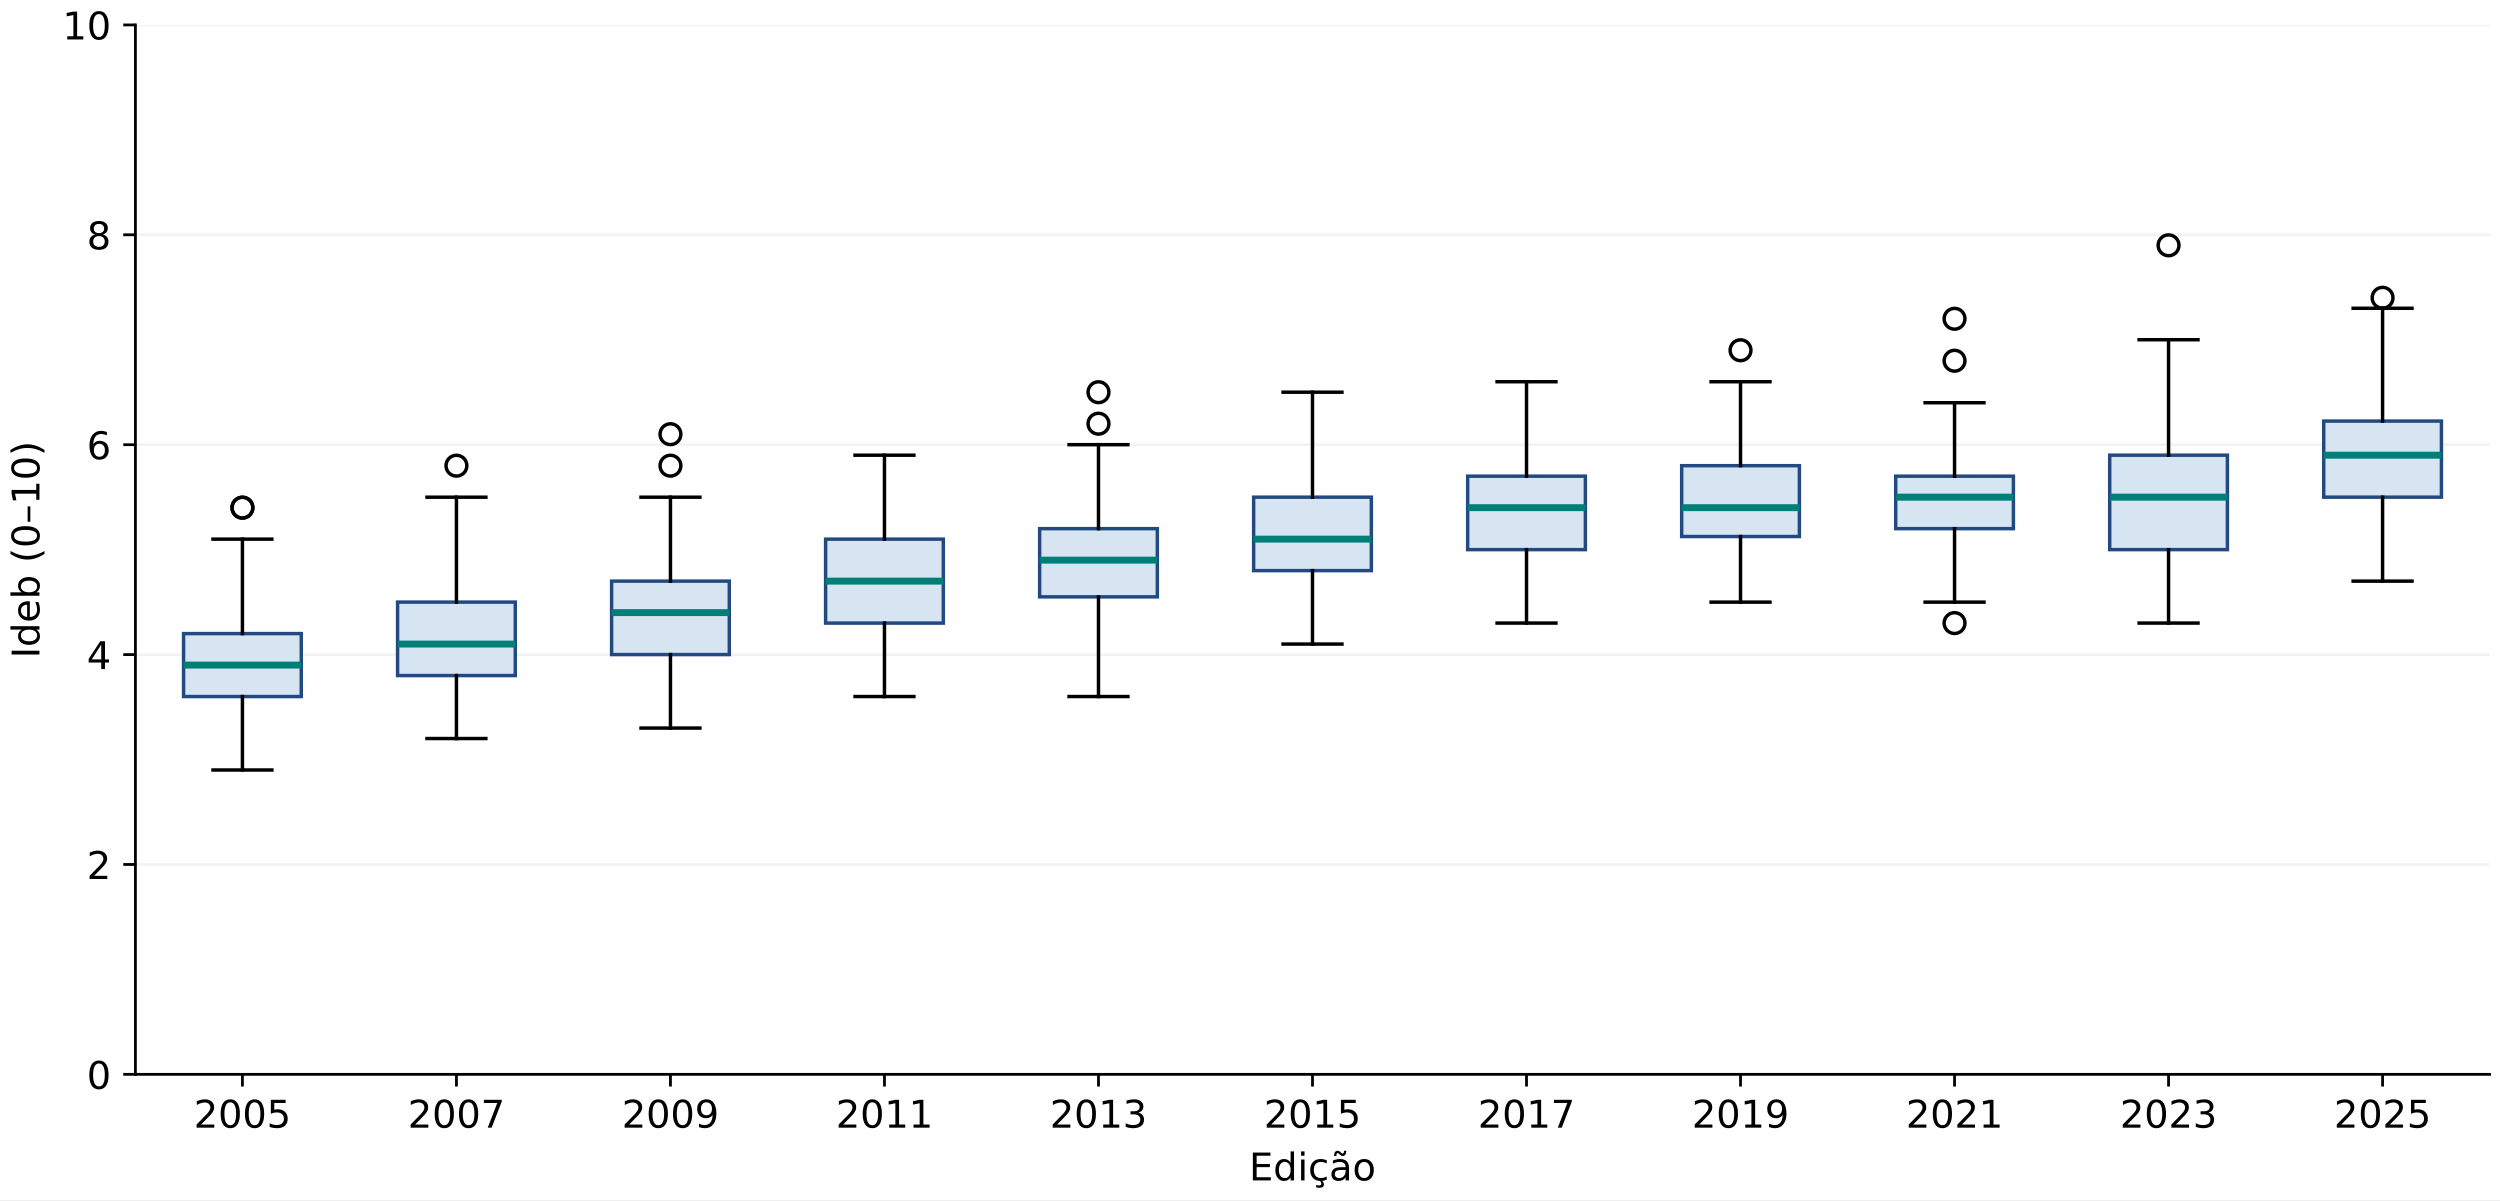
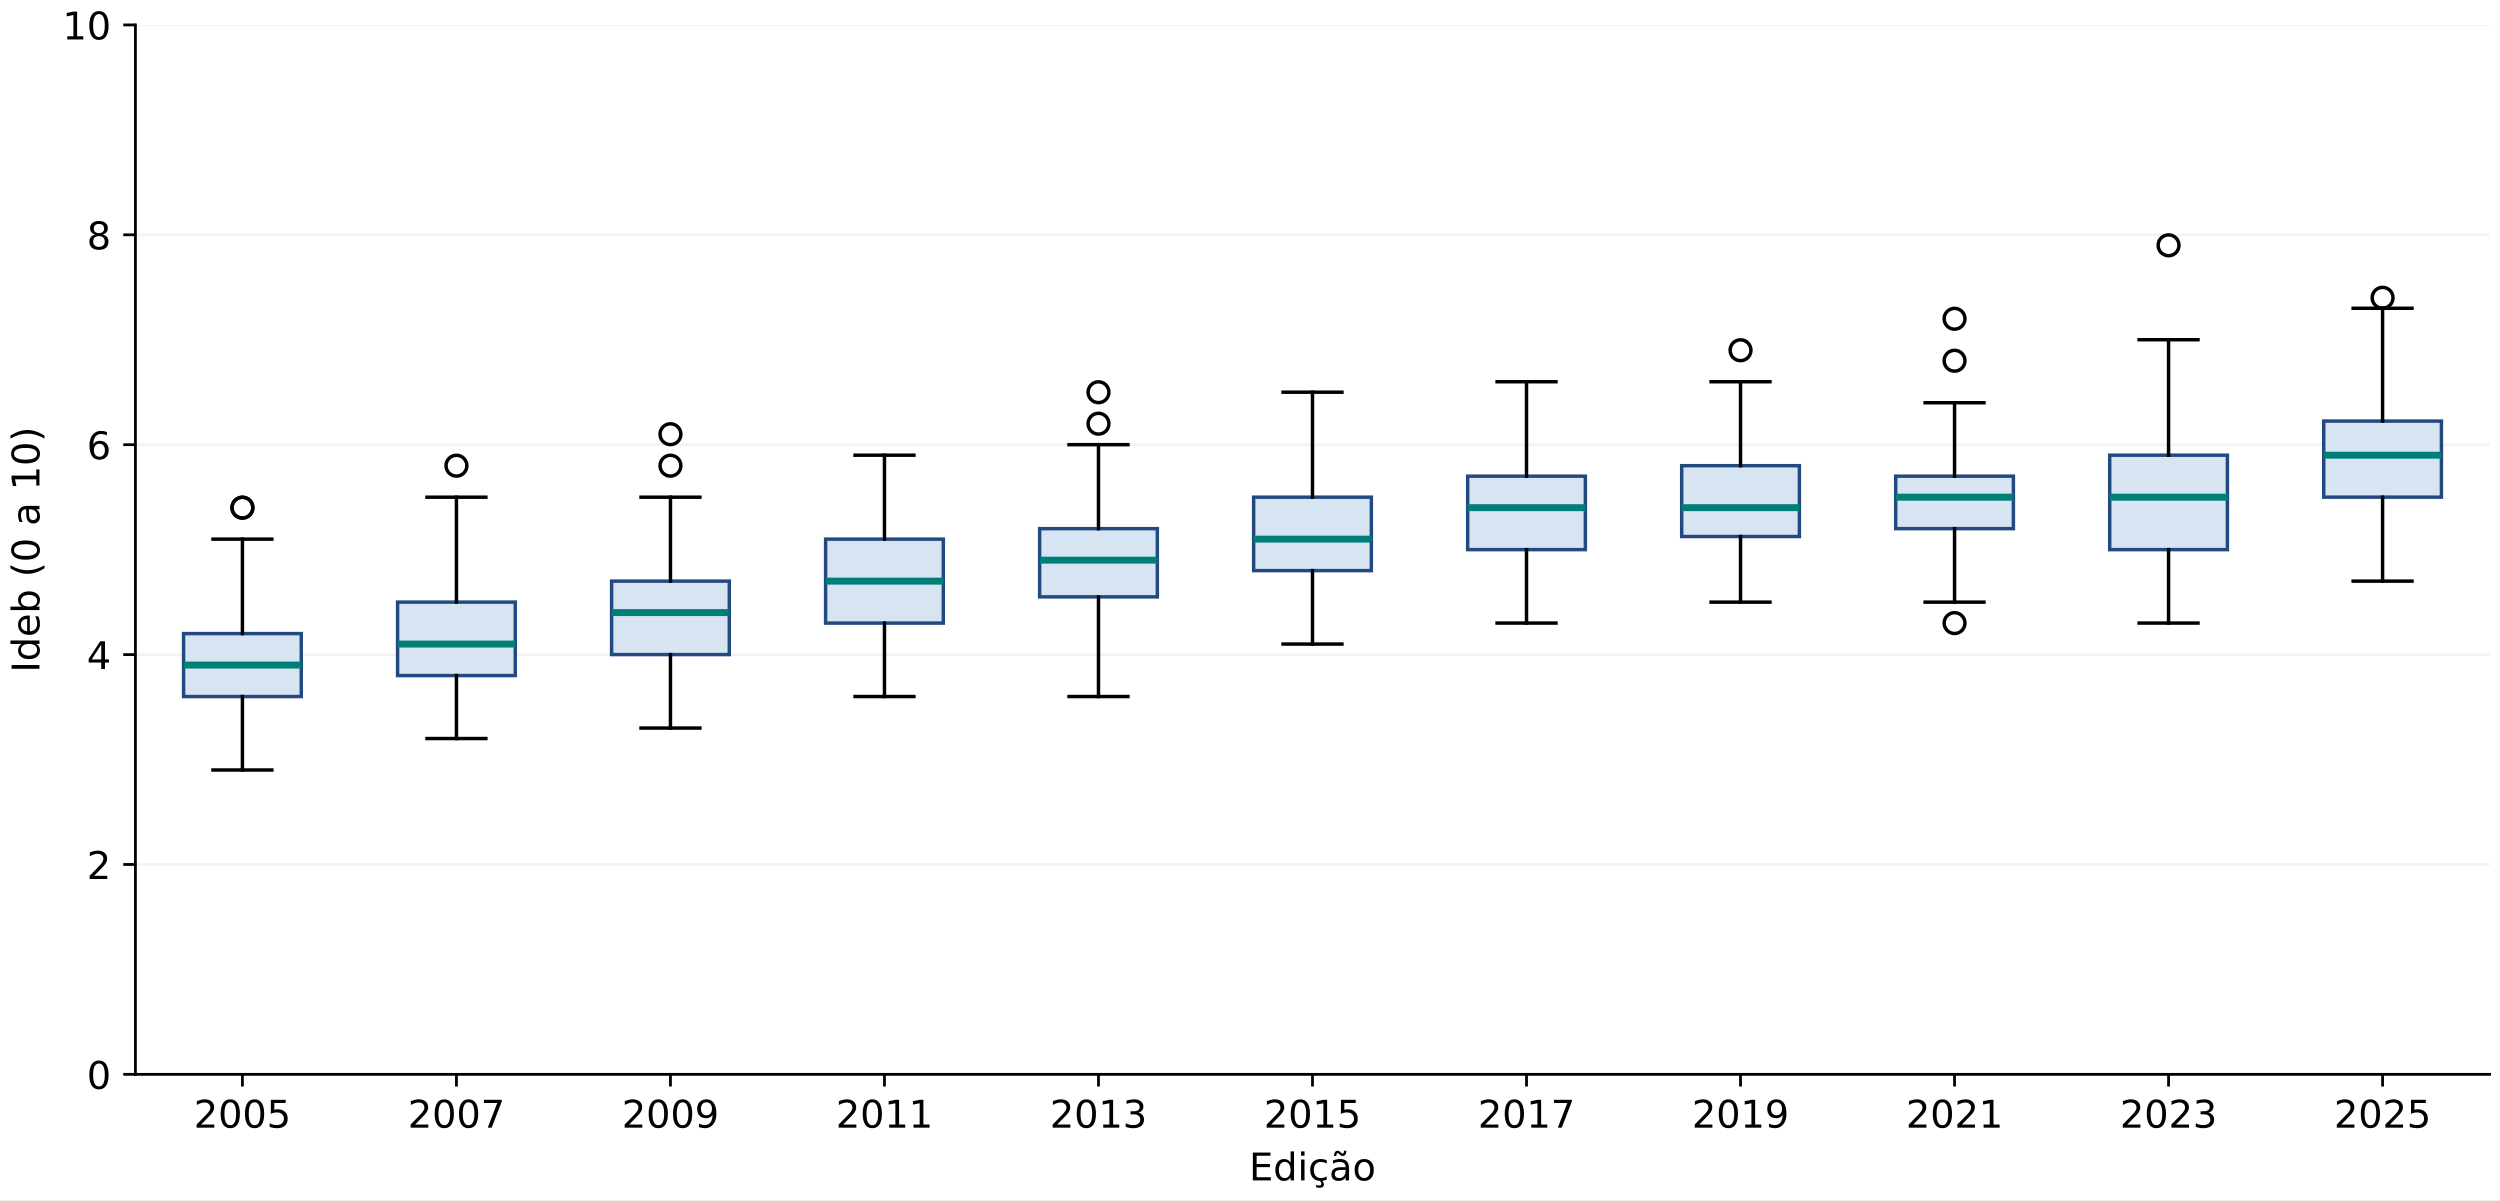
<svg xmlns="http://www.w3.org/2000/svg" xmlns:xlink="http://www.w3.org/1999/xlink" width="720pt" height="345.6pt" viewBox="0 0 720 345.6" version="1.1">
  <defs>
    <style type="text/css">*{stroke-linejoin: round; stroke-linecap: butt}</style>
  </defs>
  <g id="figure_1">
    <g id="patch_1">
      <path d="M 0 345.6  L 720 345.6  L 720 0  L 0 0  z " style="fill: #ffffff" />
    </g>
    <g id="axes_1">
      <g id="patch_2">
        <path d="M 38.999 309.412  L 717 309.412  L 717 7.179  L 38.999 7.179  z " style="fill: #ffffff" />
      </g>
      <g id="matplotlib.axis_1">
        <g id="xtick_1">
          <g id="line2d_1">
            <defs>
              <path id="m1624f76876" d="M 0 0  L 0 3.5  " style="stroke: #000000; stroke-width: 0.8" />
            </defs>
            <g>
              <use xlink:href="#m1624f76876" x="69.817" y="309.412" style="stroke: #000000; stroke-width: 0.8" />
            </g>
          </g>
          <g id="text_1">
            <g transform="translate(55.81933 324.769) scale(0.11 -0.11)">
              <defs>
                <path id="DejaVuSans-15" d="M 1228 531  L 3431 531  L 3431 0  L 469 0  L 469 531  Q 828 903 1448 1529  Q 2069 2156 2228 2338  Q 2531 2678 2651 2914  Q 2772 3150 2772 3378  Q 2772 3750 2511 3984  Q 2250 4219 1831 4219  Q 1534 4219 1204 4116  Q 875 4013 500 3803  L 500 4441  Q 881 4594 1212 4672  Q 1544 4750 1819 4750  Q 2544 4750 2975 4387  Q 3406 4025 3406 3419  Q 3406 3131 3298 2873  Q 3191 2616 2906 2266  Q 2828 2175 2409 1742  Q 1991 1309 1228 531  z " transform="scale(0.015625)" />
                <path id="DejaVuSans-13" d="M 2034 4250  Q 1547 4250 1301 3770  Q 1056 3291 1056 2328  Q 1056 1369 1301 889  Q 1547 409 2034 409  Q 2525 409 2770 889  Q 3016 1369 3016 2328  Q 3016 3291 2770 3770  Q 2525 4250 2034 4250  z M 2034 4750  Q 2819 4750 3233 4129  Q 3647 3509 3647 2328  Q 3647 1150 3233 529  Q 2819 -91 2034 -91  Q 1250 -91 836 529  Q 422 1150 422 2328  Q 422 3509 836 4129  Q 1250 4750 2034 4750  z " transform="scale(0.015625)" />
                <path id="DejaVuSans-18" d="M 691 4666  L 3169 4666  L 3169 4134  L 1269 4134  L 1269 2991  Q 1406 3038 1543 3061  Q 1681 3084 1819 3084  Q 2600 3084 3056 2656  Q 3513 2228 3513 1497  Q 3513 744 3044 326  Q 2575 -91 1722 -91  Q 1428 -91 1123 -41  Q 819 9 494 109  L 494 744  Q 775 591 1075 516  Q 1375 441 1709 441  Q 2250 441 2565 725  Q 2881 1009 2881 1497  Q 2881 1984 2565 2268  Q 2250 2553 1709 2553  Q 1456 2553 1204 2497  Q 953 2441 691 2322  L 691 4666  z " transform="scale(0.015625)" />
              </defs>
              <use xlink:href="#DejaVuSans-15" />
              <use xlink:href="#DejaVuSans-13" transform="translate(63.625 0)" />
              <use xlink:href="#DejaVuSans-13" transform="translate(127.25 0)" />
              <use xlink:href="#DejaVuSans-18" transform="translate(190.875 0)" />
            </g>
          </g>
        </g>
        <g id="xtick_2">
          <g id="line2d_2">
            <g>
              <use xlink:href="#m1624f76876" x="131.453" y="309.412" style="stroke: #000000; stroke-width: 0.8" />
            </g>
          </g>
          <g id="text_2">
            <g transform="translate(117.4558 324.769) scale(0.11 -0.11)">
              <defs>
                <path id="DejaVuSans-1a" d="M 525 4666  L 3525 4666  L 3525 4397  L 1831 0  L 1172 0  L 2766 4134  L 525 4134  L 525 4666  z " transform="scale(0.015625)" />
              </defs>
              <use xlink:href="#DejaVuSans-15" />
              <use xlink:href="#DejaVuSans-13" transform="translate(63.625 0)" />
              <use xlink:href="#DejaVuSans-13" transform="translate(127.25 0)" />
              <use xlink:href="#DejaVuSans-1a" transform="translate(190.875 0)" />
            </g>
          </g>
        </g>
        <g id="xtick_3">
          <g id="line2d_3">
            <g>
              <use xlink:href="#m1624f76876" x="193.09" y="309.412" style="stroke: #000000; stroke-width: 0.8" />
            </g>
          </g>
          <g id="text_3">
            <g transform="translate(179.0923 324.769) scale(0.11 -0.11)">
              <defs>
                <path id="DejaVuSans-1c" d="M 703 97  L 703 672  Q 941 559 1184 500  Q 1428 441 1663 441  Q 2288 441 2617 861  Q 2947 1281 2994 2138  Q 2813 1869 2534 1725  Q 2256 1581 1919 1581  Q 1219 1581 811 2004  Q 403 2428 403 3163  Q 403 3881 828 4315  Q 1253 4750 1959 4750  Q 2769 4750 3195 4129  Q 3622 3509 3622 2328  Q 3622 1225 3098 567  Q 2575 -91 1691 -91  Q 1453 -91 1209 -44  Q 966 3 703 97  z M 1959 2075  Q 2384 2075 2632 2365  Q 2881 2656 2881 3163  Q 2881 3666 2632 3958  Q 2384 4250 1959 4250  Q 1534 4250 1286 3958  Q 1038 3666 1038 3163  Q 1038 2656 1286 2365  Q 1534 2075 1959 2075  z " transform="scale(0.015625)" />
              </defs>
              <use xlink:href="#DejaVuSans-15" />
              <use xlink:href="#DejaVuSans-13" transform="translate(63.625 0)" />
              <use xlink:href="#DejaVuSans-13" transform="translate(127.25 0)" />
              <use xlink:href="#DejaVuSans-1c" transform="translate(190.875 0)" />
            </g>
          </g>
        </g>
        <g id="xtick_4">
          <g id="line2d_4">
            <g>
              <use xlink:href="#m1624f76876" x="254.726" y="309.412" style="stroke: #000000; stroke-width: 0.8" />
            </g>
          </g>
          <g id="text_4">
            <g transform="translate(240.7287 324.769) scale(0.11 -0.11)">
              <defs>
                <path id="DejaVuSans-14" d="M 794 531  L 1825 531  L 1825 4091  L 703 3866  L 703 4441  L 1819 4666  L 2450 4666  L 2450 531  L 3481 531  L 3481 0  L 794 0  L 794 531  z " transform="scale(0.015625)" />
              </defs>
              <use xlink:href="#DejaVuSans-15" />
              <use xlink:href="#DejaVuSans-13" transform="translate(63.625 0)" />
              <use xlink:href="#DejaVuSans-14" transform="translate(127.25 0)" />
              <use xlink:href="#DejaVuSans-14" transform="translate(190.875 0)" />
            </g>
          </g>
        </g>
        <g id="xtick_5">
          <g id="line2d_5">
            <g>
              <use xlink:href="#m1624f76876" x="316.363" y="309.412" style="stroke: #000000; stroke-width: 0.8" />
            </g>
          </g>
          <g id="text_5">
            <g transform="translate(302.3652 324.769) scale(0.11 -0.11)">
              <defs>
                <path id="DejaVuSans-16" d="M 2597 2516  Q 3050 2419 3304 2112  Q 3559 1806 3559 1356  Q 3559 666 3084 287  Q 2609 -91 1734 -91  Q 1441 -91 1130 -33  Q 819 25 488 141  L 488 750  Q 750 597 1062 519  Q 1375 441 1716 441  Q 2309 441 2620 675  Q 2931 909 2931 1356  Q 2931 1769 2642 2001  Q 2353 2234 1838 2234  L 1294 2234  L 1294 2753  L 1863 2753  Q 2328 2753 2575 2939  Q 2822 3125 2822 3475  Q 2822 3834 2567 4026  Q 2313 4219 1838 4219  Q 1578 4219 1281 4162  Q 984 4106 628 3988  L 628 4550  Q 988 4650 1302 4700  Q 1616 4750 1894 4750  Q 2613 4750 3031 4423  Q 3450 4097 3450 3541  Q 3450 3153 3228 2886  Q 3006 2619 2597 2516  z " transform="scale(0.015625)" />
              </defs>
              <use xlink:href="#DejaVuSans-15" />
              <use xlink:href="#DejaVuSans-13" transform="translate(63.625 0)" />
              <use xlink:href="#DejaVuSans-14" transform="translate(127.25 0)" />
              <use xlink:href="#DejaVuSans-16" transform="translate(190.875 0)" />
            </g>
          </g>
        </g>
        <g id="xtick_6">
          <g id="line2d_6">
            <g>
              <use xlink:href="#m1624f76876" x="377.999" y="309.412" style="stroke: #000000; stroke-width: 0.8" />
            </g>
          </g>
          <g id="text_6">
            <g transform="translate(364.0017 324.769) scale(0.11 -0.11)">
              <use xlink:href="#DejaVuSans-15" />
              <use xlink:href="#DejaVuSans-13" transform="translate(63.625 0)" />
              <use xlink:href="#DejaVuSans-14" transform="translate(127.25 0)" />
              <use xlink:href="#DejaVuSans-18" transform="translate(190.875 0)" />
            </g>
          </g>
        </g>
        <g id="xtick_7">
          <g id="line2d_7">
            <g>
              <use xlink:href="#m1624f76876" x="439.636" y="309.412" style="stroke: #000000; stroke-width: 0.8" />
            </g>
          </g>
          <g id="text_7">
            <g transform="translate(425.6381 324.769) scale(0.11 -0.11)">
              <use xlink:href="#DejaVuSans-15" />
              <use xlink:href="#DejaVuSans-13" transform="translate(63.625 0)" />
              <use xlink:href="#DejaVuSans-14" transform="translate(127.25 0)" />
              <use xlink:href="#DejaVuSans-1a" transform="translate(190.875 0)" />
            </g>
          </g>
        </g>
        <g id="xtick_8">
          <g id="line2d_8">
            <g>
              <use xlink:href="#m1624f76876" x="501.272" y="309.412" style="stroke: #000000; stroke-width: 0.8" />
            </g>
          </g>
          <g id="text_8">
            <g transform="translate(487.2746 324.769) scale(0.11 -0.11)">
              <use xlink:href="#DejaVuSans-15" />
              <use xlink:href="#DejaVuSans-13" transform="translate(63.625 0)" />
              <use xlink:href="#DejaVuSans-14" transform="translate(127.25 0)" />
              <use xlink:href="#DejaVuSans-1c" transform="translate(190.875 0)" />
            </g>
          </g>
        </g>
        <g id="xtick_9">
          <g id="line2d_9">
            <g>
              <use xlink:href="#m1624f76876" x="562.909" y="309.412" style="stroke: #000000; stroke-width: 0.8" />
            </g>
          </g>
          <g id="text_9">
            <g transform="translate(548.9111 324.769) scale(0.11 -0.11)">
              <use xlink:href="#DejaVuSans-15" />
              <use xlink:href="#DejaVuSans-13" transform="translate(63.625 0)" />
              <use xlink:href="#DejaVuSans-15" transform="translate(127.25 0)" />
              <use xlink:href="#DejaVuSans-14" transform="translate(190.875 0)" />
            </g>
          </g>
        </g>
        <g id="xtick_10">
          <g id="line2d_10">
            <g>
              <use xlink:href="#m1624f76876" x="624.545" y="309.412" style="stroke: #000000; stroke-width: 0.8" />
            </g>
          </g>
          <g id="text_10">
            <g transform="translate(610.5476 324.769) scale(0.11 -0.11)">
              <use xlink:href="#DejaVuSans-15" />
              <use xlink:href="#DejaVuSans-13" transform="translate(63.625 0)" />
              <use xlink:href="#DejaVuSans-15" transform="translate(127.25 0)" />
              <use xlink:href="#DejaVuSans-16" transform="translate(190.875 0)" />
            </g>
          </g>
        </g>
        <g id="xtick_11">
          <g id="line2d_11">
            <g>
              <use xlink:href="#m1624f76876" x="686.182" y="309.412" style="stroke: #000000; stroke-width: 0.8" />
            </g>
          </g>
          <g id="text_11">
            <g transform="translate(672.184 324.769) scale(0.11 -0.11)">
              <use xlink:href="#DejaVuSans-15" />
              <use xlink:href="#DejaVuSans-13" transform="translate(63.625 0)" />
              <use xlink:href="#DejaVuSans-15" transform="translate(127.25 0)" />
              <use xlink:href="#DejaVuSans-18" transform="translate(190.875 0)" />
            </g>
          </g>
        </g>
        <g id="text_12">
          <g transform="translate(359.7443 339.9572) scale(0.11 -0.11)">
            <defs>
              <path id="DejaVuSans-28" d="M 628 4666  L 3578 4666  L 3578 4134  L 1259 4134  L 1259 2753  L 3481 2753  L 3481 2222  L 1259 2222  L 1259 531  L 3634 531  L 3634 0  L 628 0  L 628 4666  z " transform="scale(0.015625)" />
              <path id="DejaVuSans-47" d="M 2906 2969  L 2906 4863  L 3481 4863  L 3481 0  L 2906 0  L 2906 525  Q 2725 213 2448 61  Q 2172 -91 1784 -91  Q 1150 -91 751 415  Q 353 922 353 1747  Q 353 2572 751 3078  Q 1150 3584 1784 3584  Q 2172 3584 2448 3432  Q 2725 3281 2906 2969  z M 947 1747  Q 947 1113 1208 752  Q 1469 391 1925 391  Q 2381 391 2643 752  Q 2906 1113 2906 1747  Q 2906 2381 2643 2742  Q 2381 3103 1925 3103  Q 1469 3103 1208 2742  Q 947 2381 947 1747  z " transform="scale(0.015625)" />
              <path id="DejaVuSans-4c" d="M 603 3500  L 1178 3500  L 1178 0  L 603 0  L 603 3500  z M 603 4863  L 1178 4863  L 1178 4134  L 603 4134  L 603 4863  z " transform="scale(0.015625)" />
              <path id="DejaVuSans-a9" d="M 3122 3366  L 3122 2828  Q 2878 2963 2633 3030  Q 2388 3097 2138 3097  Q 1578 3097 1268 2742  Q 959 2388 959 1747  Q 959 1106 1268 751  Q 1578 397 2138 397  Q 2388 397 2633 464  Q 2878 531 3122 666  L 3122 134  Q 2881 22 2623 -34  Q 2366 -91 2075 -91  Q 1284 -91 818 406  Q 353 903 353 1747  Q 353 2603 823 3093  Q 1294 3584 2113 3584  Q 2378 3584 2631 3529  Q 2884 3475 3122 3366  z M 2310 0  Q 2481 -194 2565 -358  Q 2650 -522 2650 -672  Q 2650 -950 2462 -1092  Q 2275 -1234 1906 -1234  Q 1763 -1234 1627 -1215  Q 1491 -1197 1356 -1159  L 1356 -750  Q 1463 -803 1578 -826  Q 1694 -850 1841 -850  Q 2025 -850 2119 -775  Q 2213 -700 2213 -556  Q 2213 -463 2145 -327  Q 2078 -191 1938 0  L 2310 0  z " transform="scale(0.015625)" />
              <path id="DejaVuSans-a5" d="M 2194 1759  Q 1497 1759 1228 1600  Q 959 1441 959 1056  Q 959 750 1161 570  Q 1363 391 1709 391  Q 2188 391 2477 730  Q 2766 1069 2766 1631  L 2766 1759  L 2194 1759  z M 3341 1997  L 3341 0  L 2766 0  L 2766 531  Q 2569 213 2275 61  Q 1981 -91 1556 -91  Q 1019 -91 701 211  Q 384 513 384 1019  Q 384 1609 779 1909  Q 1175 2209 1959 2209  L 2766 2209  L 2766 2266  Q 2766 2663 2505 2880  Q 2244 3097 1772 3097  Q 1472 3097 1187 3025  Q 903 2953 641 2809  L 641 3341  Q 956 3463 1253 3523  Q 1550 3584 1831 3584  Q 2591 3584 2966 3190  Q 3341 2797 3341 1997  z M 1844 4281  L 1665 4453  Q 1597 4516 1545 4545  Q 1494 4575 1453 4575  Q 1334 4575 1278 4461  Q 1222 4347 1215 4091  L 825 4091  Q 831 4513 990 4742  Q 1150 4972 1434 4972  Q 1553 4972 1653 4928  Q 1753 4884 1869 4781  L 2047 4609  Q 2115 4547 2167 4517  Q 2219 4488 2259 4488  Q 2378 4488 2434 4602  Q 2490 4716 2497 4972  L 2887 4972  Q 2881 4550 2721 4320  Q 2562 4091 2278 4091  Q 2159 4091 2059 4134  Q 1959 4178 1844 4281  z " transform="scale(0.015625)" />
              <path id="DejaVuSans-52" d="M 1959 3097  Q 1497 3097 1228 2736  Q 959 2375 959 1747  Q 959 1119 1226 758  Q 1494 397 1959 397  Q 2419 397 2687 759  Q 2956 1122 2956 1747  Q 2956 2369 2687 2733  Q 2419 3097 1959 3097  z M 1959 3584  Q 2709 3584 3137 3096  Q 3566 2609 3566 1747  Q 3566 888 3137 398  Q 2709 -91 1959 -91  Q 1206 -91 779 398  Q 353 888 353 1747  Q 353 2609 779 3096  Q 1206 3584 1959 3584  z " transform="scale(0.015625)" />
            </defs>
            <use xlink:href="#DejaVuSans-28" />
            <use xlink:href="#DejaVuSans-47" transform="translate(63.1875 0)" />
            <use xlink:href="#DejaVuSans-4c" transform="translate(126.6719 0)" />
            <use xlink:href="#DejaVuSans-a9" transform="translate(154.4531 0)" />
            <use xlink:href="#DejaVuSans-a5" transform="translate(209.4375 0)" />
            <use xlink:href="#DejaVuSans-52" transform="translate(270.7188 0)" />
          </g>
        </g>
      </g>
      <g id="matplotlib.axis_2">
        <g id="ytick_1">
          <g id="line2d_12">
            <path d="M 38.999 309.412  L 717 309.412  " clip-path="url(#p7e50a69928)" style="fill: none; stroke: #b0b0b0; stroke-opacity: 0.15; stroke-width: 0.8; stroke-linecap: square" />
          </g>
          <g id="line2d_13">
            <defs>
              <path id="mce2a95792f" d="M 0 0  L -3.5 0  " style="stroke: #000000; stroke-width: 0.8" />
            </defs>
            <g>
              <use xlink:href="#mce2a95792f" x="38.999" y="309.412" style="stroke: #000000; stroke-width: 0.8" />
            </g>
          </g>
          <g id="text_13">
            <g transform="translate(24.99985 313.5903) scale(0.11 -0.11)">
              <use xlink:href="#DejaVuSans-13" />
            </g>
          </g>
        </g>
        <g id="ytick_2">
          <g id="line2d_14">
            <path d="M 38.999 248.965  L 717 248.965  " clip-path="url(#p7e50a69928)" style="fill: none; stroke: #b0b0b0; stroke-opacity: 0.15; stroke-width: 0.8; stroke-linecap: square" />
          </g>
          <g id="line2d_15">
            <g>
              <use xlink:href="#mce2a95792f" x="38.999" y="248.965" style="stroke: #000000; stroke-width: 0.8" />
            </g>
          </g>
          <g id="text_14">
            <g transform="translate(24.99985 253.1437) scale(0.11 -0.11)">
              <use xlink:href="#DejaVuSans-15" />
            </g>
          </g>
        </g>
        <g id="ytick_3">
          <g id="line2d_16">
            <path d="M 38.999 188.519  L 717 188.519  " clip-path="url(#p7e50a69928)" style="fill: none; stroke: #b0b0b0; stroke-opacity: 0.15; stroke-width: 0.8; stroke-linecap: square" />
          </g>
          <g id="line2d_17">
            <g>
              <use xlink:href="#mce2a95792f" x="38.999" y="188.519" style="stroke: #000000; stroke-width: 0.8" />
            </g>
          </g>
          <g id="text_15">
            <g transform="translate(24.99985 192.6972) scale(0.11 -0.11)">
              <defs>
                <path id="DejaVuSans-17" d="M 2419 4116  L 825 1625  L 2419 1625  L 2419 4116  z M 2253 4666  L 3047 4666  L 3047 1625  L 3713 1625  L 3713 1100  L 3047 1100  L 3047 0  L 2419 0  L 2419 1100  L 313 1100  L 313 1709  L 2253 4666  z " transform="scale(0.015625)" />
              </defs>
              <use xlink:href="#DejaVuSans-17" />
            </g>
          </g>
        </g>
        <g id="ytick_4">
          <g id="line2d_18">
            <path d="M 38.999 128.072  L 717 128.072  " clip-path="url(#p7e50a69928)" style="fill: none; stroke: #b0b0b0; stroke-opacity: 0.15; stroke-width: 0.8; stroke-linecap: square" />
          </g>
          <g id="line2d_19">
            <g>
              <use xlink:href="#mce2a95792f" x="38.999" y="128.072" style="stroke: #000000; stroke-width: 0.8" />
            </g>
          </g>
          <g id="text_16">
            <g transform="translate(24.99985 132.2507) scale(0.11 -0.11)">
              <defs>
                <path id="DejaVuSans-19" d="M 2113 2584  Q 1688 2584 1439 2293  Q 1191 2003 1191 1497  Q 1191 994 1439 701  Q 1688 409 2113 409  Q 2538 409 2786 701  Q 3034 994 3034 1497  Q 3034 2003 2786 2293  Q 2538 2584 2113 2584  z M 3366 4563  L 3366 3988  Q 3128 4100 2886 4159  Q 2644 4219 2406 4219  Q 1781 4219 1451 3797  Q 1122 3375 1075 2522  Q 1259 2794 1537 2939  Q 1816 3084 2150 3084  Q 2853 3084 3261 2657  Q 3669 2231 3669 1497  Q 3669 778 3244 343  Q 2819 -91 2113 -91  Q 1303 -91 875 529  Q 447 1150 447 2328  Q 447 3434 972 4092  Q 1497 4750 2381 4750  Q 2619 4750 2861 4703  Q 3103 4656 3366 4563  z " transform="scale(0.015625)" />
              </defs>
              <use xlink:href="#DejaVuSans-19" />
            </g>
          </g>
        </g>
        <g id="ytick_5">
          <g id="line2d_20">
            <path d="M 38.999 67.625  L 717 67.625  " clip-path="url(#p7e50a69928)" style="fill: none; stroke: #b0b0b0; stroke-opacity: 0.15; stroke-width: 0.8; stroke-linecap: square" />
          </g>
          <g id="line2d_21">
            <g>
              <use xlink:href="#mce2a95792f" x="38.999" y="67.625" style="stroke: #000000; stroke-width: 0.8" />
            </g>
          </g>
          <g id="text_17">
            <g transform="translate(24.99985 71.80418) scale(0.11 -0.11)">
              <defs>
                <path id="DejaVuSans-1b" d="M 2034 2216  Q 1584 2216 1326 1975  Q 1069 1734 1069 1313  Q 1069 891 1326 650  Q 1584 409 2034 409  Q 2484 409 2743 651  Q 3003 894 3003 1313  Q 3003 1734 2745 1975  Q 2488 2216 2034 2216  z M 1403 2484  Q 997 2584 770 2862  Q 544 3141 544 3541  Q 544 4100 942 4425  Q 1341 4750 2034 4750  Q 2731 4750 3128 4425  Q 3525 4100 3525 3541  Q 3525 3141 3298 2862  Q 3072 2584 2669 2484  Q 3125 2378 3379 2068  Q 3634 1759 3634 1313  Q 3634 634 3220 271  Q 2806 -91 2034 -91  Q 1263 -91 848 271  Q 434 634 434 1313  Q 434 1759 690 2068  Q 947 2378 1403 2484  z M 1172 3481  Q 1172 3119 1398 2916  Q 1625 2713 2034 2713  Q 2441 2713 2670 2916  Q 2900 3119 2900 3481  Q 2900 3844 2670 4047  Q 2441 4250 2034 4250  Q 1625 4250 1398 4047  Q 1172 3844 1172 3481  z " transform="scale(0.015625)" />
              </defs>
              <use xlink:href="#DejaVuSans-1b" />
            </g>
          </g>
        </g>
        <g id="ytick_6">
          <g id="line2d_22">
            <path d="M 38.999 7.179  L 717 7.179  " clip-path="url(#p7e50a69928)" style="fill: none; stroke: #b0b0b0; stroke-opacity: 0.15; stroke-width: 0.8; stroke-linecap: square" />
          </g>
          <g id="line2d_23">
            <g>
              <use xlink:href="#mce2a95792f" x="38.999" y="7.179" style="stroke: #000000; stroke-width: 0.8" />
            </g>
          </g>
          <g id="text_18">
            <g transform="translate(18.0011 11.35766) scale(0.11 -0.11)">
              <use xlink:href="#DejaVuSans-14" />
              <use xlink:href="#DejaVuSans-13" transform="translate(63.625 0)" />
            </g>
          </g>
        </g>
        <g id="text_19">
-           <g transform="translate(11.35852 189.5731) rotate(-90) scale(0.11 -0.11)">
+           <g transform="translate(11.35852 193.6895) rotate(-90) scale(0.11 -0.11)">
            <defs>
              <path id="DejaVuSans-2c" d="M 628 4666  L 1259 4666  L 1259 0  L 628 0  L 628 4666  z " transform="scale(0.015625)" />
              <path id="DejaVuSans-48" d="M 3597 1894  L 3597 1613  L 953 1613  Q 991 1019 1311 708  Q 1631 397 2203 397  Q 2534 397 2845 478  Q 3156 559 3463 722  L 3463 178  Q 3153 47 2828 -22  Q 2503 -91 2169 -91  Q 1331 -91 842 396  Q 353 884 353 1716  Q 353 2575 817 3079  Q 1281 3584 2069 3584  Q 2775 3584 3186 3129  Q 3597 2675 3597 1894  z M 3022 2063  Q 3016 2534 2758 2815  Q 2500 3097 2075 3097  Q 1594 3097 1305 2825  Q 1016 2553 972 2059  L 3022 2063  z " transform="scale(0.015625)" />
              <path id="DejaVuSans-45" d="M 3116 1747  Q 3116 2381 2855 2742  Q 2594 3103 2138 3103  Q 1681 3103 1420 2742  Q 1159 2381 1159 1747  Q 1159 1113 1420 752  Q 1681 391 2138 391  Q 2594 391 2855 752  Q 3116 1113 3116 1747  z M 1159 2969  Q 1341 3281 1617 3432  Q 1894 3584 2278 3584  Q 2916 3584 3314 3078  Q 3713 2572 3713 1747  Q 3713 922 3314 415  Q 2916 -91 2278 -91  Q 1894 -91 1617 61  Q 1341 213 1159 525  L 1159 0  L 581 0  L 581 4863  L 1159 4863  L 1159 2969  z " transform="scale(0.015625)" />
              <path id="DejaVuSans-3" transform="scale(0.015625)" />
              <path id="DejaVuSans-b" d="M 1984 4856  Q 1566 4138 1362 3434  Q 1159 2731 1159 2009  Q 1159 1288 1364 580  Q 1569 -128 1984 -844  L 1484 -844  Q 1016 -109 783 600  Q 550 1309 550 2009  Q 550 2706 781 3412  Q 1013 4119 1484 4856  L 1984 4856  z " transform="scale(0.015625)" />
-               <path id="DejaVuSans-af5" d="M 313 1978  L 2888 1978  L 2888 1528  L 313 1528  L 313 1978  z " transform="scale(0.015625)" />
+               <path id="DejaVuSans-44" d="M 2194 1759  Q 1497 1759 1228 1600  Q 959 1441 959 1056  Q 959 750 1161 570  Q 1363 391 1709 391  Q 2188 391 2477 730  Q 2766 1069 2766 1631  L 2766 1759  L 2194 1759  z M 3341 1997  L 3341 0  L 2766 0  L 2766 531  Q 2569 213 2275 61  Q 1981 -91 1556 -91  Q 1019 -91 701 211  Q 384 513 384 1019  Q 384 1609 779 1909  Q 1175 2209 1959 2209  L 2766 2209  L 2766 2266  Q 2766 2663 2505 2880  Q 2244 3097 1772 3097  Q 1472 3097 1187 3025  Q 903 2953 641 2809  L 641 3341  Q 956 3463 1253 3523  Q 1550 3584 1831 3584  Q 2591 3584 2966 3190  Q 3341 2797 3341 1997  z " transform="scale(0.015625)" />
              <path id="DejaVuSans-c" d="M 513 4856  L 1013 4856  Q 1481 4119 1714 3412  Q 1947 2706 1947 2009  Q 1947 1309 1714 600  Q 1481 -109 1013 -844  L 513 -844  Q 928 -128 1133 580  Q 1338 1288 1338 2009  Q 1338 2731 1133 3434  Q 928 4138 513 4856  z " transform="scale(0.015625)" />
            </defs>
            <use xlink:href="#DejaVuSans-2c" />
            <use xlink:href="#DejaVuSans-47" transform="translate(29.5 0)" />
            <use xlink:href="#DejaVuSans-48" transform="translate(92.98438 0)" />
            <use xlink:href="#DejaVuSans-45" transform="translate(154.5156 0)" />
            <use xlink:href="#DejaVuSans-3" transform="translate(218 0)" />
            <use xlink:href="#DejaVuSans-b" transform="translate(249.7812 0)" />
            <use xlink:href="#DejaVuSans-13" transform="translate(288.7969 0)" />
-             <use xlink:href="#DejaVuSans-af5" transform="translate(352.4219 0)" />
-             <use xlink:href="#DejaVuSans-14" transform="translate(402.4219 0)" />
-             <use xlink:href="#DejaVuSans-13" transform="translate(466.0469 0)" />
-             <use xlink:href="#DejaVuSans-c" transform="translate(529.6719 0)" />
+             <use xlink:href="#DejaVuSans-3" transform="translate(352.4219 0)" />
+             <use xlink:href="#DejaVuSans-44" transform="translate(384.2031 0)" />
+             <use xlink:href="#DejaVuSans-3" transform="translate(445.4844 0)" />
+             <use xlink:href="#DejaVuSans-14" transform="translate(477.2656 0)" />
+             <use xlink:href="#DejaVuSans-13" transform="translate(540.8906 0)" />
+             <use xlink:href="#DejaVuSans-c" transform="translate(604.5156 0)" />
          </g>
        </g>
      </g>
      <g id="patch_3">
        <path d="M 52.867 200.608  L 86.767 200.608  L 86.767 182.474  L 52.867 182.474  L 52.867 200.608  z " clip-path="url(#p7e50a69928)" style="fill: #d7e4f2; stroke: #234a80; stroke-linejoin: miter" />
      </g>
      <g id="line2d_24">
        <path d="M 69.817 200.608  L 69.817 221.764  " clip-path="url(#p7e50a69928)" style="fill: none; stroke: #000000; stroke-linecap: square" />
      </g>
      <g id="line2d_25">
        <path d="M 69.817 182.474  L 69.817 155.273  " clip-path="url(#p7e50a69928)" style="fill: none; stroke: #000000; stroke-linecap: square" />
      </g>
      <g id="line2d_26">
        <path d="M 61.342 221.764  L 78.292 221.764  " clip-path="url(#p7e50a69928)" style="fill: none; stroke: #000000; stroke-linecap: square" />
      </g>
      <g id="line2d_27">
        <path d="M 61.342 155.273  L 78.292 155.273  " clip-path="url(#p7e50a69928)" style="fill: none; stroke: #000000; stroke-linecap: square" />
      </g>
      <g id="line2d_28">
        <defs>
          <path id="mcd7f3afaf0" d="M 0 3  C 0.796 3 1.559 2.684 2.121 2.121  C 2.684 1.559 3 0.796 3 0  C 3 -0.796 2.684 -1.559 2.121 -2.121  C 1.559 -2.684 0.796 -3 0 -3  C -0.796 -3 -1.559 -2.684 -2.121 -2.121  C -2.684 -1.559 -3 -0.796 -3 0  C -3 0.796 -2.684 1.559 -2.121 2.121  C -1.559 2.684 -0.796 3 0 3  z " style="stroke: #000000" />
        </defs>
        <g clip-path="url(#p7e50a69928)">
          <use xlink:href="#mcd7f3afaf0" x="69.817" y="146.206" style="fill-opacity: 0; stroke: #000000" />
          <use xlink:href="#mcd7f3afaf0" x="69.817" y="146.206" style="fill-opacity: 0; stroke: #000000" />
        </g>
      </g>
      <g id="patch_4">
        <path d="M 114.503 194.563  L 148.403 194.563  L 148.403 173.407  L 114.503 173.407  L 114.503 194.563  z " clip-path="url(#p7e50a69928)" style="fill: #d7e4f2; stroke: #234a80; stroke-linejoin: miter" />
      </g>
      <g id="line2d_29">
        <path d="M 131.453 194.563  L 131.453 212.697  " clip-path="url(#p7e50a69928)" style="fill: none; stroke: #000000; stroke-linecap: square" />
      </g>
      <g id="line2d_30">
        <path d="M 131.453 173.407  L 131.453 143.184  " clip-path="url(#p7e50a69928)" style="fill: none; stroke: #000000; stroke-linecap: square" />
      </g>
      <g id="line2d_31">
        <path d="M 122.978 212.697  L 139.928 212.697  " clip-path="url(#p7e50a69928)" style="fill: none; stroke: #000000; stroke-linecap: square" />
      </g>
      <g id="line2d_32">
        <path d="M 122.978 143.184  L 139.928 143.184  " clip-path="url(#p7e50a69928)" style="fill: none; stroke: #000000; stroke-linecap: square" />
      </g>
      <g id="line2d_33">
        <g clip-path="url(#p7e50a69928)">
          <use xlink:href="#mcd7f3afaf0" x="131.453" y="134.117" style="fill-opacity: 0; stroke: #000000" />
        </g>
      </g>
      <g id="patch_5">
        <path d="M 176.14 188.519  L 210.04 188.519  L 210.04 167.362  L 176.14 167.362  L 176.14 188.519  z " clip-path="url(#p7e50a69928)" style="fill: #d7e4f2; stroke: #234a80; stroke-linejoin: miter" />
      </g>
      <g id="line2d_34">
        <path d="M 193.09 188.519  L 193.09 209.675  " clip-path="url(#p7e50a69928)" style="fill: none; stroke: #000000; stroke-linecap: square" />
      </g>
      <g id="line2d_35">
        <path d="M 193.09 167.362  L 193.09 143.184  " clip-path="url(#p7e50a69928)" style="fill: none; stroke: #000000; stroke-linecap: square" />
      </g>
      <g id="line2d_36">
        <path d="M 184.615 209.675  L 201.565 209.675  " clip-path="url(#p7e50a69928)" style="fill: none; stroke: #000000; stroke-linecap: square" />
      </g>
      <g id="line2d_37">
        <path d="M 184.615 143.184  L 201.565 143.184  " clip-path="url(#p7e50a69928)" style="fill: none; stroke: #000000; stroke-linecap: square" />
      </g>
      <g id="line2d_38">
        <g clip-path="url(#p7e50a69928)">
          <use xlink:href="#mcd7f3afaf0" x="193.09" y="125.05" style="fill-opacity: 0; stroke: #000000" />
          <use xlink:href="#mcd7f3afaf0" x="193.09" y="134.117" style="fill-opacity: 0; stroke: #000000" />
        </g>
      </g>
      <g id="patch_6">
        <path d="M 237.776 179.452  L 271.676 179.452  L 271.676 155.273  L 237.776 155.273  L 237.776 179.452  z " clip-path="url(#p7e50a69928)" style="fill: #d7e4f2; stroke: #234a80; stroke-linejoin: miter" />
      </g>
      <g id="line2d_39">
        <path d="M 254.726 179.452  L 254.726 200.608  " clip-path="url(#p7e50a69928)" style="fill: none; stroke: #000000; stroke-linecap: square" />
      </g>
      <g id="line2d_40">
        <path d="M 254.726 155.273  L 254.726 131.094  " clip-path="url(#p7e50a69928)" style="fill: none; stroke: #000000; stroke-linecap: square" />
      </g>
      <g id="line2d_41">
        <path d="M 246.251 200.608  L 263.201 200.608  " clip-path="url(#p7e50a69928)" style="fill: none; stroke: #000000; stroke-linecap: square" />
      </g>
      <g id="line2d_42">
        <path d="M 246.251 131.094  L 263.201 131.094  " clip-path="url(#p7e50a69928)" style="fill: none; stroke: #000000; stroke-linecap: square" />
      </g>
      <g id="line2d_43" />
      <g id="patch_7">
        <path d="M 299.413 171.896  L 333.313 171.896  L 333.313 152.251  L 299.413 152.251  L 299.413 171.896  z " clip-path="url(#p7e50a69928)" style="fill: #d7e4f2; stroke: #234a80; stroke-linejoin: miter" />
      </g>
      <g id="line2d_44">
        <path d="M 316.363 171.896  L 316.363 200.608  " clip-path="url(#p7e50a69928)" style="fill: none; stroke: #000000; stroke-linecap: square" />
      </g>
      <g id="line2d_45">
        <path d="M 316.363 152.251  L 316.363 128.072  " clip-path="url(#p7e50a69928)" style="fill: none; stroke: #000000; stroke-linecap: square" />
      </g>
      <g id="line2d_46">
        <path d="M 307.888 200.608  L 324.838 200.608  " clip-path="url(#p7e50a69928)" style="fill: none; stroke: #000000; stroke-linecap: square" />
      </g>
      <g id="line2d_47">
        <path d="M 307.888 128.072  L 324.838 128.072  " clip-path="url(#p7e50a69928)" style="fill: none; stroke: #000000; stroke-linecap: square" />
      </g>
      <g id="line2d_48">
        <g clip-path="url(#p7e50a69928)">
          <use xlink:href="#mcd7f3afaf0" x="316.363" y="112.96" style="fill-opacity: 0; stroke: #000000" />
          <use xlink:href="#mcd7f3afaf0" x="316.363" y="122.027" style="fill-opacity: 0; stroke: #000000" />
        </g>
      </g>
      <g id="patch_8">
        <path d="M 361.049 164.34  L 394.949 164.34  L 394.949 143.184  L 361.049 143.184  L 361.049 164.34  z " clip-path="url(#p7e50a69928)" style="fill: #d7e4f2; stroke: #234a80; stroke-linejoin: miter" />
      </g>
      <g id="line2d_49">
        <path d="M 377.999 164.34  L 377.999 185.496  " clip-path="url(#p7e50a69928)" style="fill: none; stroke: #000000; stroke-linecap: square" />
      </g>
      <g id="line2d_50">
        <path d="M 377.999 143.184  L 377.999 112.96  " clip-path="url(#p7e50a69928)" style="fill: none; stroke: #000000; stroke-linecap: square" />
      </g>
      <g id="line2d_51">
        <path d="M 369.524 185.496  L 386.474 185.496  " clip-path="url(#p7e50a69928)" style="fill: none; stroke: #000000; stroke-linecap: square" />
      </g>
      <g id="line2d_52">
        <path d="M 369.524 112.96  L 386.474 112.96  " clip-path="url(#p7e50a69928)" style="fill: none; stroke: #000000; stroke-linecap: square" />
      </g>
      <g id="line2d_53" />
      <g id="patch_9">
        <path d="M 422.686 158.295  L 456.586 158.295  L 456.586 137.139  L 422.686 137.139  L 422.686 158.295  z " clip-path="url(#p7e50a69928)" style="fill: #d7e4f2; stroke: #234a80; stroke-linejoin: miter" />
      </g>
      <g id="line2d_54">
        <path d="M 439.636 158.295  L 439.636 179.452  " clip-path="url(#p7e50a69928)" style="fill: none; stroke: #000000; stroke-linecap: square" />
      </g>
      <g id="line2d_55">
        <path d="M 439.636 137.139  L 439.636 109.938  " clip-path="url(#p7e50a69928)" style="fill: none; stroke: #000000; stroke-linecap: square" />
      </g>
      <g id="line2d_56">
        <path d="M 431.161 179.452  L 448.111 179.452  " clip-path="url(#p7e50a69928)" style="fill: none; stroke: #000000; stroke-linecap: square" />
      </g>
      <g id="line2d_57">
        <path d="M 431.161 109.938  L 448.111 109.938  " clip-path="url(#p7e50a69928)" style="fill: none; stroke: #000000; stroke-linecap: square" />
      </g>
      <g id="line2d_58" />
      <g id="patch_10">
        <path d="M 484.322 154.517  L 518.222 154.517  L 518.222 134.117  L 484.322 134.117  L 484.322 154.517  z " clip-path="url(#p7e50a69928)" style="fill: #d7e4f2; stroke: #234a80; stroke-linejoin: miter" />
      </g>
      <g id="line2d_59">
        <path d="M 501.272 154.517  L 501.272 173.407  " clip-path="url(#p7e50a69928)" style="fill: none; stroke: #000000; stroke-linecap: square" />
      </g>
      <g id="line2d_60">
        <path d="M 501.272 134.117  L 501.272 109.938  " clip-path="url(#p7e50a69928)" style="fill: none; stroke: #000000; stroke-linecap: square" />
      </g>
      <g id="line2d_61">
        <path d="M 492.797 173.407  L 509.747 173.407  " clip-path="url(#p7e50a69928)" style="fill: none; stroke: #000000; stroke-linecap: square" />
      </g>
      <g id="line2d_62">
        <path d="M 492.797 109.938  L 509.747 109.938  " clip-path="url(#p7e50a69928)" style="fill: none; stroke: #000000; stroke-linecap: square" />
      </g>
      <g id="line2d_63">
        <g clip-path="url(#p7e50a69928)">
          <use xlink:href="#mcd7f3afaf0" x="501.272" y="100.871" style="fill-opacity: 0; stroke: #000000" />
        </g>
      </g>
      <g id="patch_11">
        <path d="M 545.959 152.251  L 579.859 152.251  L 579.859 137.139  L 545.959 137.139  L 545.959 152.251  z " clip-path="url(#p7e50a69928)" style="fill: #d7e4f2; stroke: #234a80; stroke-linejoin: miter" />
      </g>
      <g id="line2d_64">
        <path d="M 562.909 152.251  L 562.909 173.407  " clip-path="url(#p7e50a69928)" style="fill: none; stroke: #000000; stroke-linecap: square" />
      </g>
      <g id="line2d_65">
        <path d="M 562.909 137.139  L 562.909 115.983  " clip-path="url(#p7e50a69928)" style="fill: none; stroke: #000000; stroke-linecap: square" />
      </g>
      <g id="line2d_66">
        <path d="M 554.434 173.407  L 571.384 173.407  " clip-path="url(#p7e50a69928)" style="fill: none; stroke: #000000; stroke-linecap: square" />
      </g>
      <g id="line2d_67">
        <path d="M 554.434 115.983  L 571.384 115.983  " clip-path="url(#p7e50a69928)" style="fill: none; stroke: #000000; stroke-linecap: square" />
      </g>
      <g id="line2d_68">
        <g clip-path="url(#p7e50a69928)">
          <use xlink:href="#mcd7f3afaf0" x="562.909" y="179.452" style="fill-opacity: 0; stroke: #000000" />
          <use xlink:href="#mcd7f3afaf0" x="562.909" y="91.804" style="fill-opacity: 0; stroke: #000000" />
          <use xlink:href="#mcd7f3afaf0" x="562.909" y="103.893" style="fill-opacity: 0; stroke: #000000" />
        </g>
      </g>
      <g id="patch_12">
        <path d="M 607.595 158.295  L 641.495 158.295  L 641.495 131.094  L 607.595 131.094  L 607.595 158.295  z " clip-path="url(#p7e50a69928)" style="fill: #d7e4f2; stroke: #234a80; stroke-linejoin: miter" />
      </g>
      <g id="line2d_69">
        <path d="M 624.545 158.295  L 624.545 179.452  " clip-path="url(#p7e50a69928)" style="fill: none; stroke: #000000; stroke-linecap: square" />
      </g>
      <g id="line2d_70">
        <path d="M 624.545 131.094  L 624.545 97.849  " clip-path="url(#p7e50a69928)" style="fill: none; stroke: #000000; stroke-linecap: square" />
      </g>
      <g id="line2d_71">
        <path d="M 616.07 179.452  L 633.02 179.452  " clip-path="url(#p7e50a69928)" style="fill: none; stroke: #000000; stroke-linecap: square" />
      </g>
      <g id="line2d_72">
        <path d="M 616.07 97.849  L 633.02 97.849  " clip-path="url(#p7e50a69928)" style="fill: none; stroke: #000000; stroke-linecap: square" />
      </g>
      <g id="line2d_73">
        <g clip-path="url(#p7e50a69928)">
          <use xlink:href="#mcd7f3afaf0" x="624.545" y="70.648" style="fill-opacity: 0; stroke: #000000" />
        </g>
      </g>
      <g id="patch_13">
        <path d="M 669.231 143.184  L 703.132 143.184  L 703.132 121.272  L 669.231 121.272  L 669.231 143.184  z " clip-path="url(#p7e50a69928)" style="fill: #d7e4f2; stroke: #234a80; stroke-linejoin: miter" />
      </g>
      <g id="line2d_74">
        <path d="M 686.182 143.184  L 686.182 167.362  " clip-path="url(#p7e50a69928)" style="fill: none; stroke: #000000; stroke-linecap: square" />
      </g>
      <g id="line2d_75">
        <path d="M 686.182 121.272  L 686.182 88.782  " clip-path="url(#p7e50a69928)" style="fill: none; stroke: #000000; stroke-linecap: square" />
      </g>
      <g id="line2d_76">
        <path d="M 677.707 167.362  L 694.657 167.362  " clip-path="url(#p7e50a69928)" style="fill: none; stroke: #000000; stroke-linecap: square" />
      </g>
      <g id="line2d_77">
        <path d="M 677.707 88.782  L 694.657 88.782  " clip-path="url(#p7e50a69928)" style="fill: none; stroke: #000000; stroke-linecap: square" />
      </g>
      <g id="line2d_78">
        <g clip-path="url(#p7e50a69928)">
          <use xlink:href="#mcd7f3afaf0" x="686.182" y="85.759" style="fill-opacity: 0; stroke: #000000" />
        </g>
      </g>
      <g id="line2d_79">
        <path d="M 52.867 191.541  L 86.767 191.541  " clip-path="url(#p7e50a69928)" style="fill: none; stroke: #007f78; stroke-width: 2" />
      </g>
      <g id="line2d_80">
        <path d="M 114.503 185.496  L 148.403 185.496  " clip-path="url(#p7e50a69928)" style="fill: none; stroke: #007f78; stroke-width: 2" />
      </g>
      <g id="line2d_81">
        <path d="M 176.14 176.429  L 210.04 176.429  " clip-path="url(#p7e50a69928)" style="fill: none; stroke: #007f78; stroke-width: 2" />
      </g>
      <g id="line2d_82">
        <path d="M 237.776 167.362  L 271.676 167.362  " clip-path="url(#p7e50a69928)" style="fill: none; stroke: #007f78; stroke-width: 2" />
      </g>
      <g id="line2d_83">
        <path d="M 299.413 161.318  L 333.313 161.318  " clip-path="url(#p7e50a69928)" style="fill: none; stroke: #007f78; stroke-width: 2" />
      </g>
      <g id="line2d_84">
        <path d="M 361.049 155.273  L 394.949 155.273  " clip-path="url(#p7e50a69928)" style="fill: none; stroke: #007f78; stroke-width: 2" />
      </g>
      <g id="line2d_85">
        <path d="M 422.686 146.206  L 456.586 146.206  " clip-path="url(#p7e50a69928)" style="fill: none; stroke: #007f78; stroke-width: 2" />
      </g>
      <g id="line2d_86">
        <path d="M 484.322 146.206  L 518.222 146.206  " clip-path="url(#p7e50a69928)" style="fill: none; stroke: #007f78; stroke-width: 2" />
      </g>
      <g id="line2d_87">
        <path d="M 545.959 143.184  L 579.859 143.184  " clip-path="url(#p7e50a69928)" style="fill: none; stroke: #007f78; stroke-width: 2" />
      </g>
      <g id="line2d_88">
        <path d="M 607.595 143.184  L 641.495 143.184  " clip-path="url(#p7e50a69928)" style="fill: none; stroke: #007f78; stroke-width: 2" />
      </g>
      <g id="line2d_89">
        <path d="M 669.231 131.094  L 703.132 131.094  " clip-path="url(#p7e50a69928)" style="fill: none; stroke: #007f78; stroke-width: 2" />
      </g>
      <g id="patch_14">
        <path d="M 38.999 309.412  L 38.999 7.179  " style="fill: none; stroke: #000000; stroke-width: 0.8; stroke-linejoin: miter; stroke-linecap: square" />
      </g>
      <g id="patch_15">
        <path d="M 38.999 309.412  L 717 309.412  " style="fill: none; stroke: #000000; stroke-width: 0.8; stroke-linejoin: miter; stroke-linecap: square" />
      </g>
    </g>
  </g>
  <defs>
    <clipPath id="p7e50a69928">
      <rect x="38.999" y="7.179" width="678.001" height="302.233" />
    </clipPath>
  </defs>
</svg>
